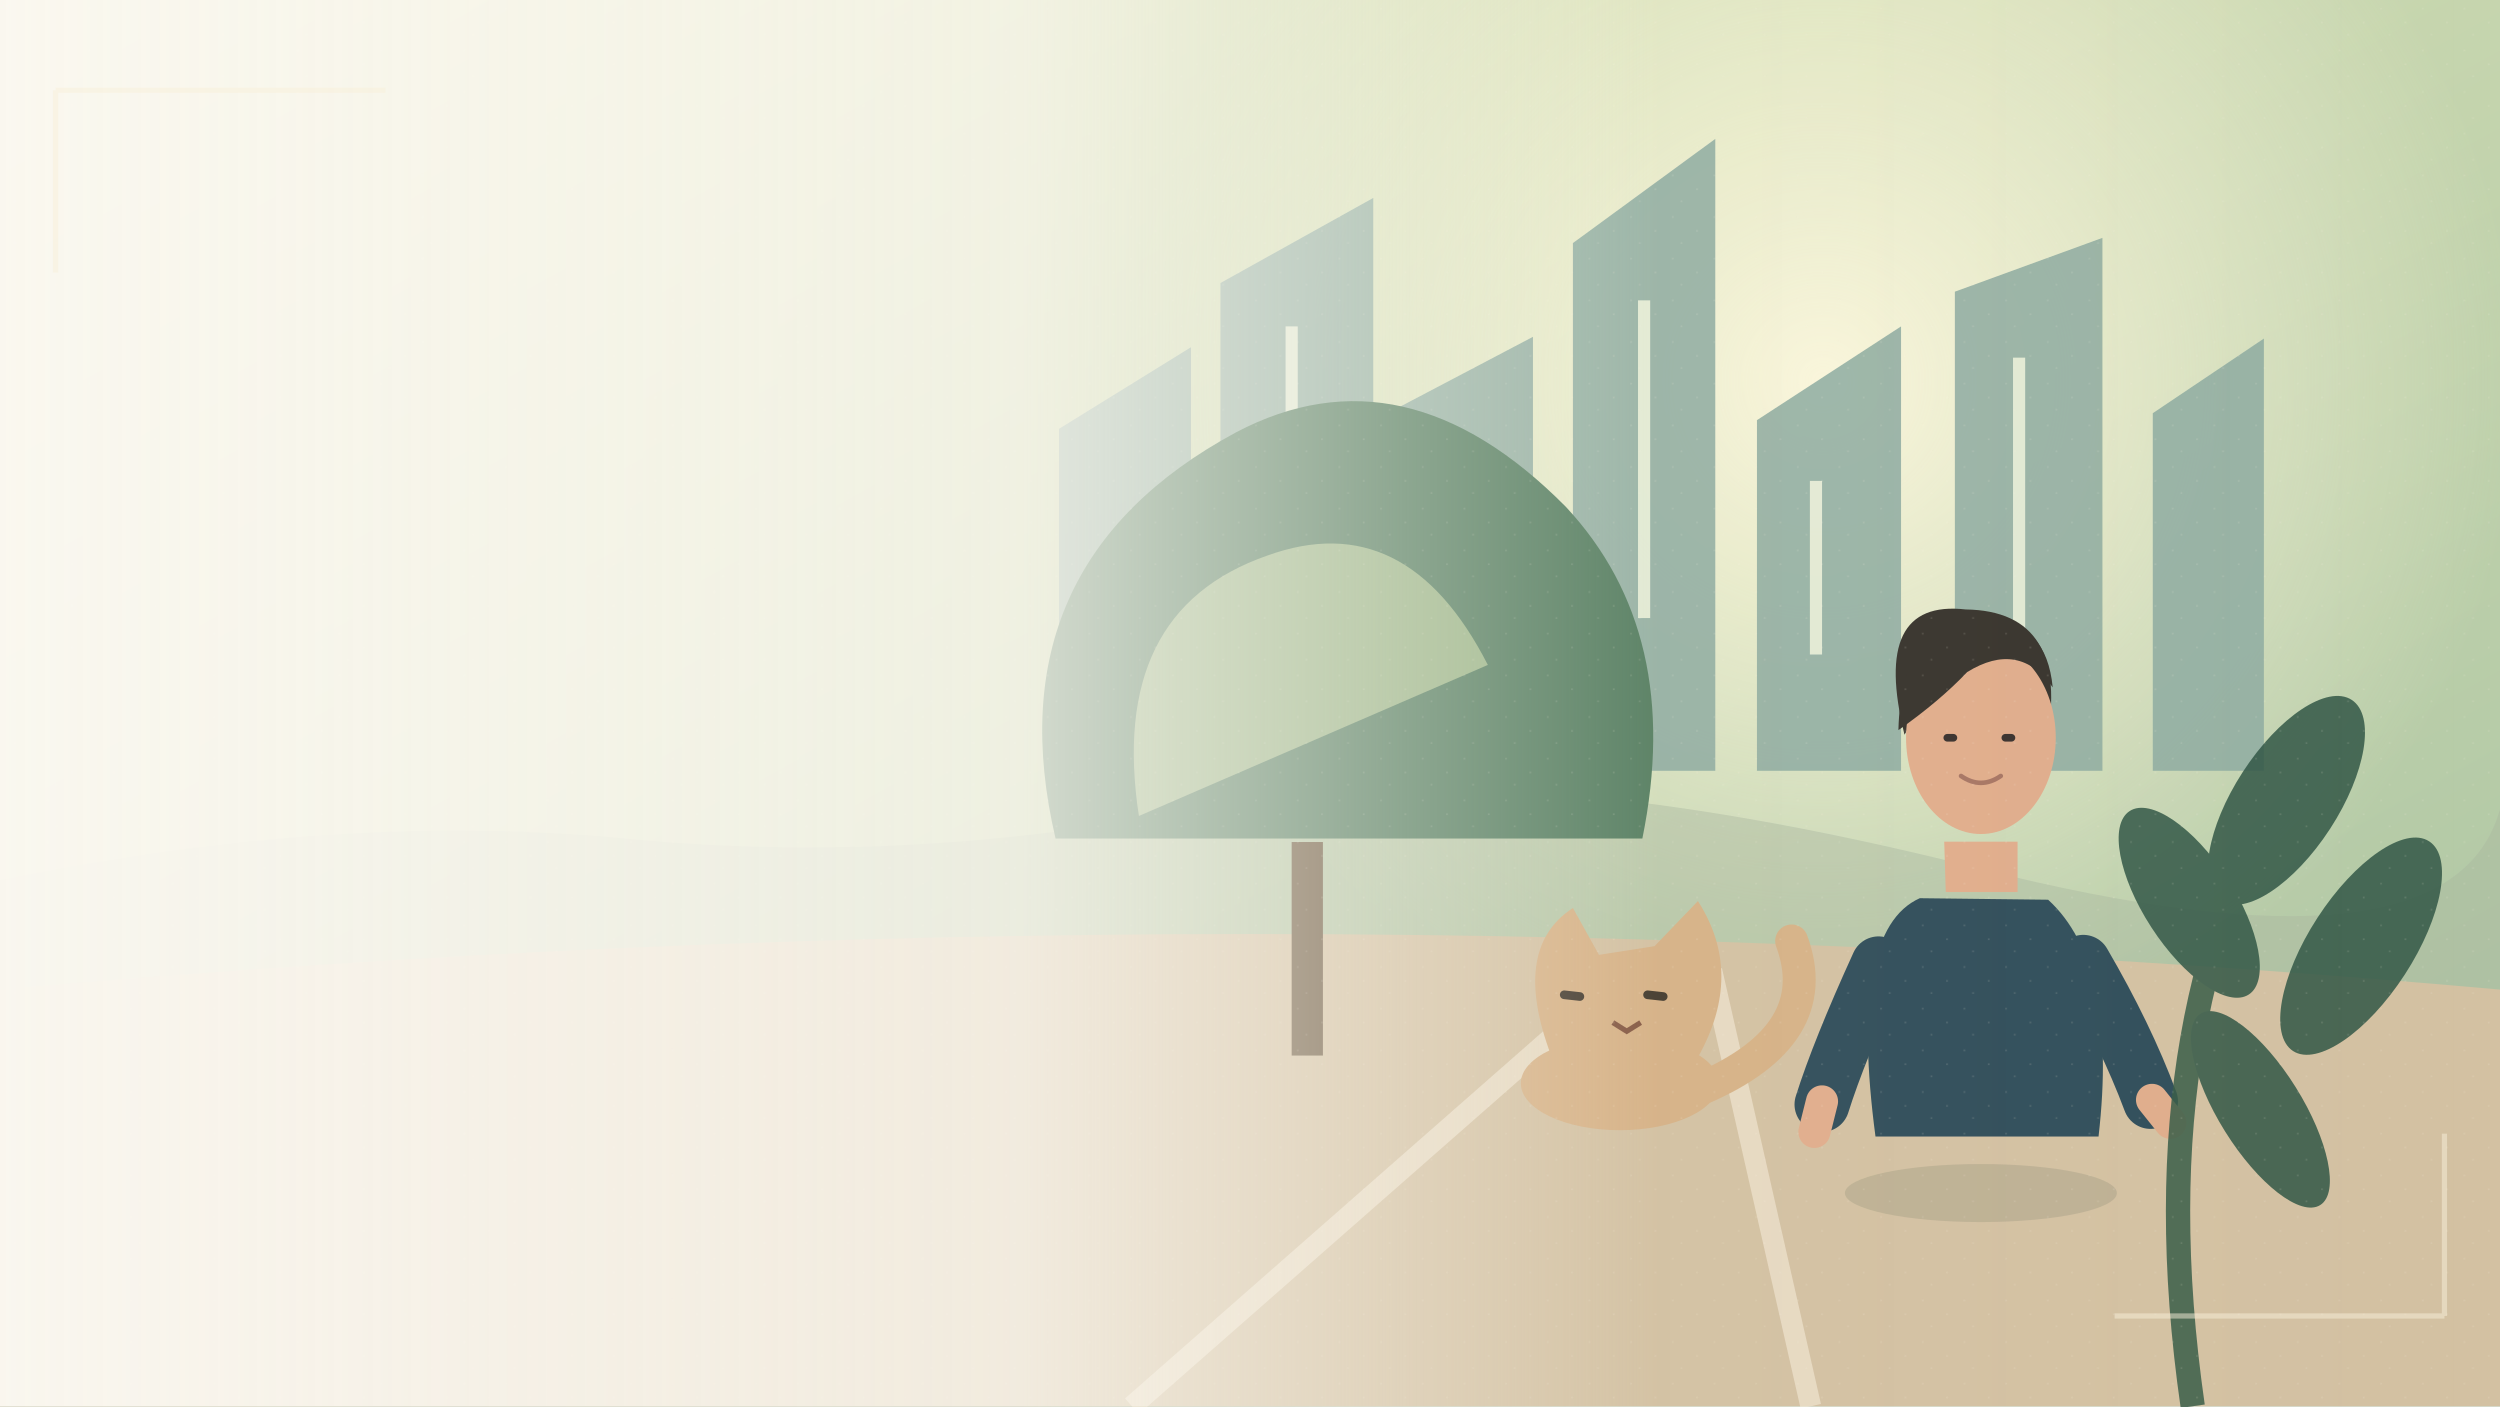
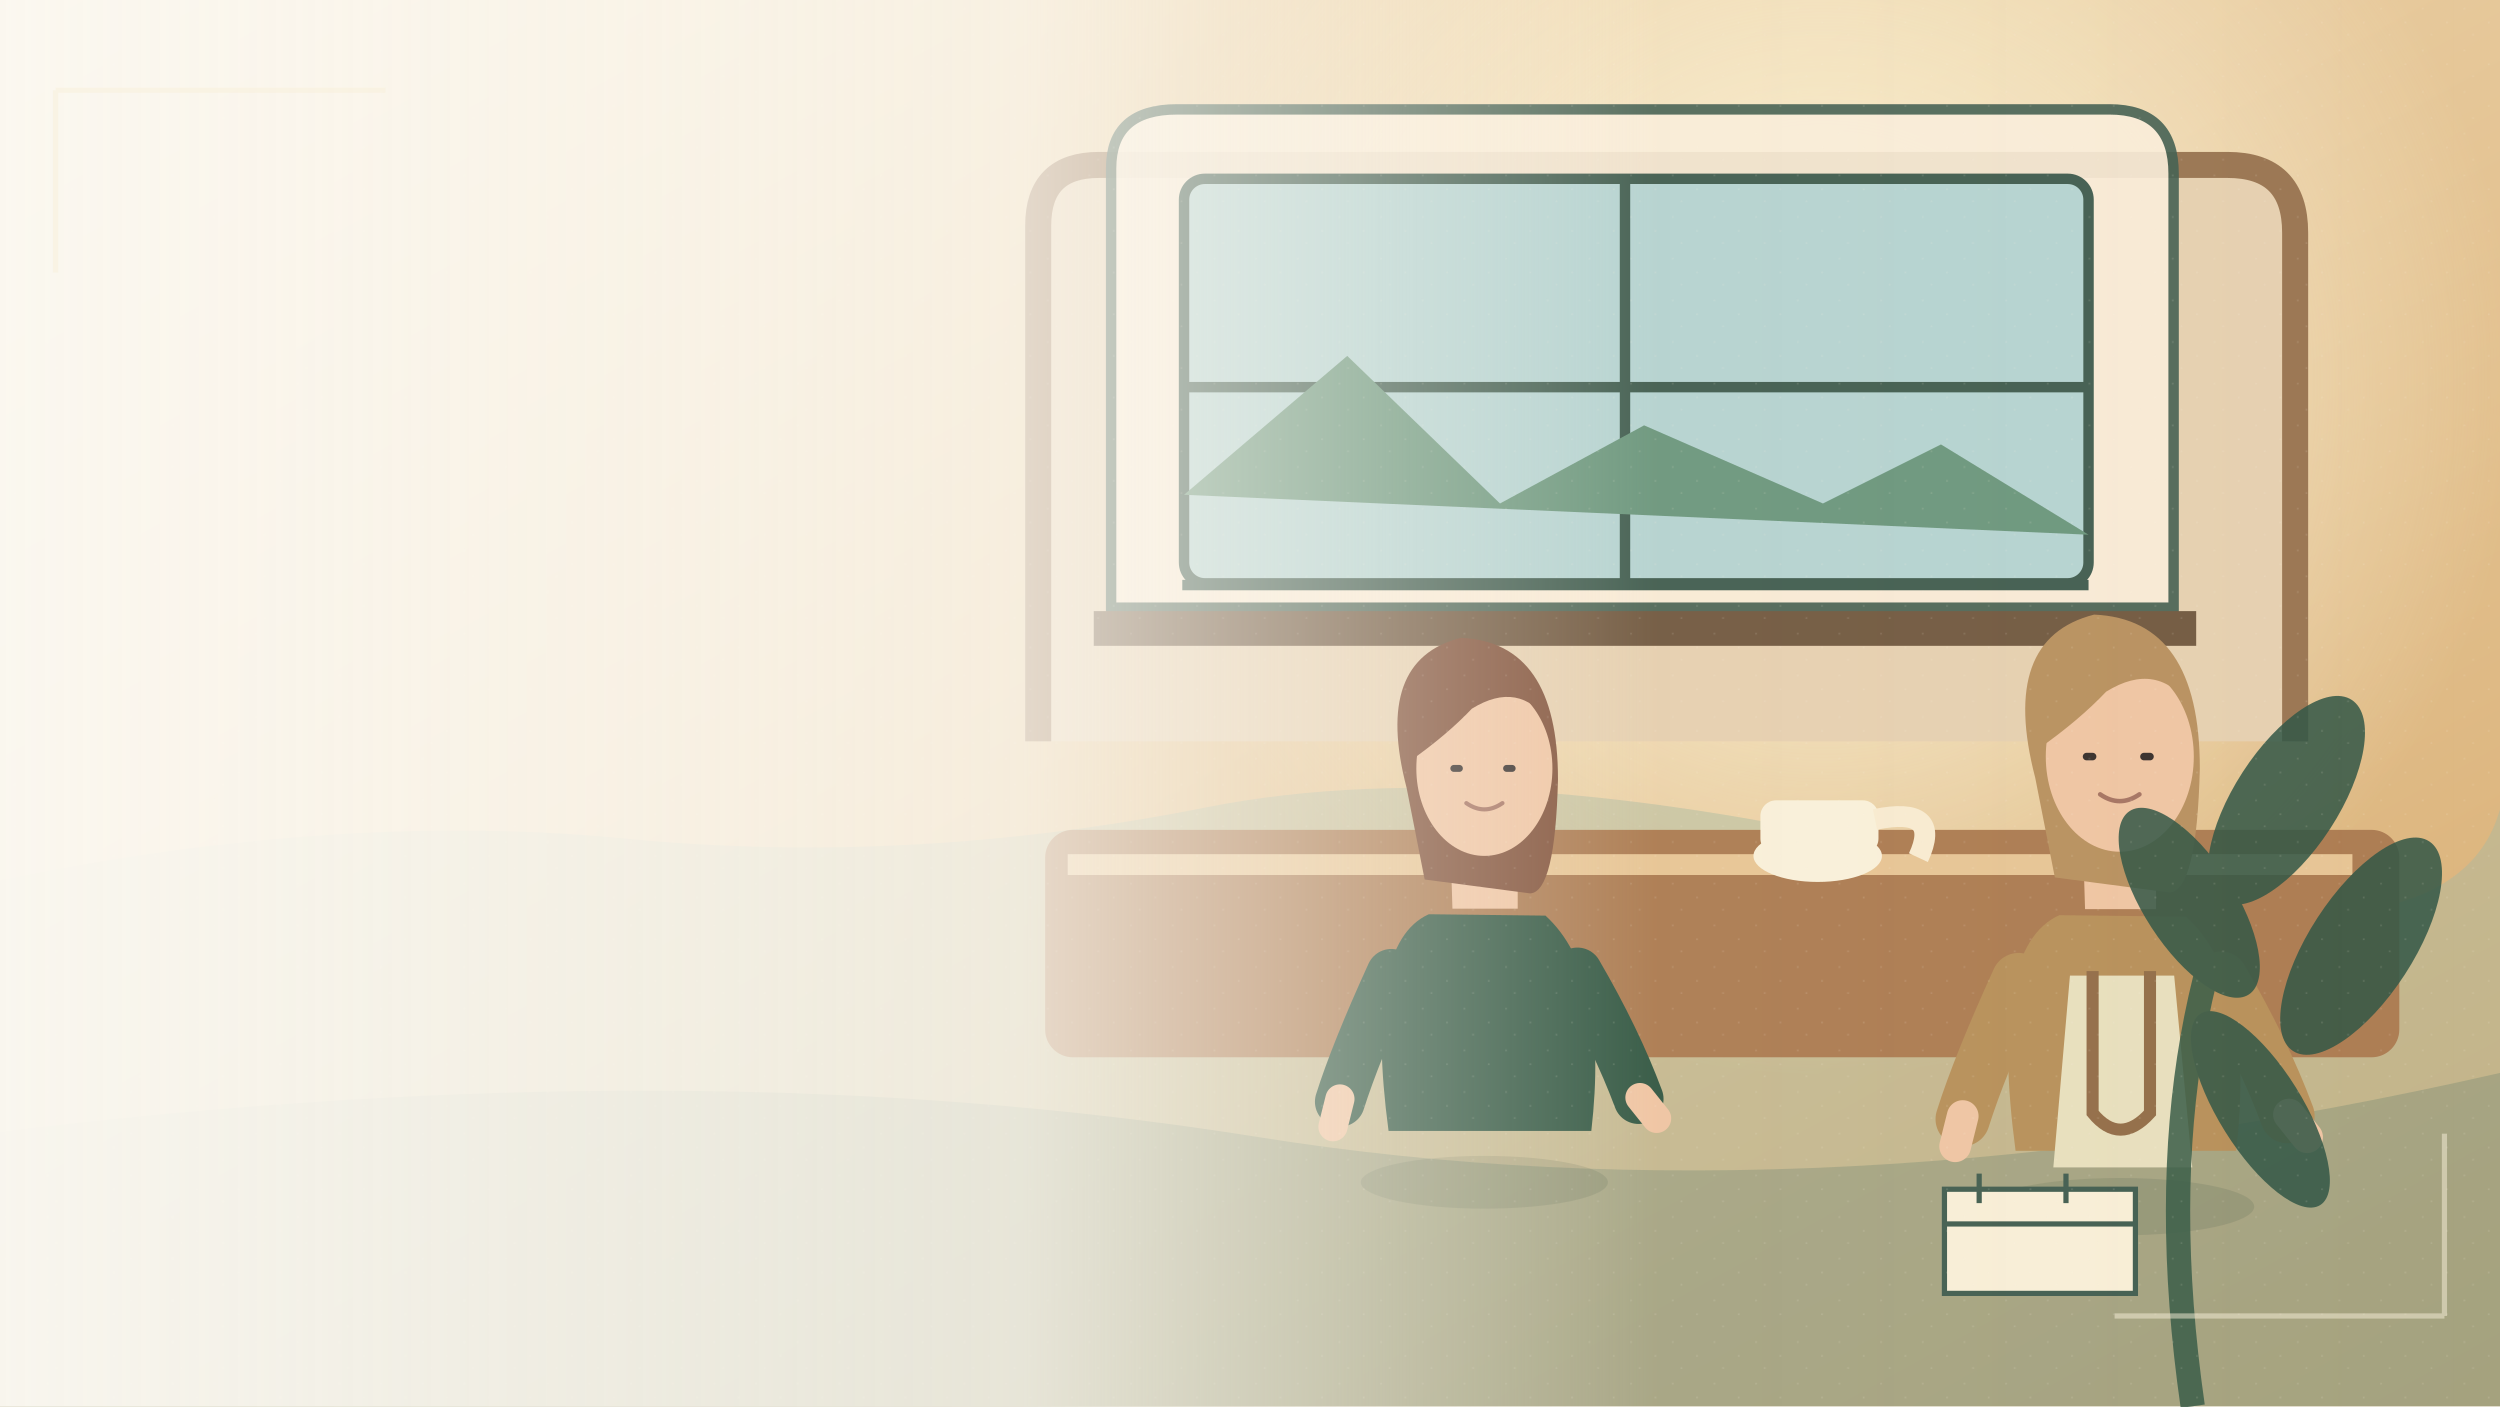
- <svg xmlns="http://www.w3.org/2000/svg" width="1440" height="810" viewBox="0 0 1440 810" role="img" aria-label="Авторская векторная иллюстрация: Выходные и хобби">
+ <svg xmlns="http://www.w3.org/2000/svg" width="1440" height="810" viewBox="0 0 1440 810" role="img" aria-label="Авторская векторная иллюстрация: Выходные и хобби: субботнее утро в кафе">
  <defs>
    <linearGradient id="sky" x1="0" y1="0" x2="1" y2="1">
-       <stop stop-color="#e2e7ba" />
-       <stop offset="1" stop-color="#a9c3a2" />
+       <stop stop-color="#f5e4c3" />
+       <stop offset="1" stop-color="#d7ab6f" />
    </linearGradient>
    <radialGradient id="sun">
      <stop stop-color="#fff9df" stop-opacity=".9" />
      <stop offset="1" stop-color="#fff9df" stop-opacity="0" />
    </radialGradient>
    <linearGradient id="veil">
      <stop stop-color="#fbf8f1" stop-opacity=".97" />
      <stop offset=".41" stop-color="#fbf8f1" stop-opacity=".76" />
      <stop offset=".66" stop-color="#fbf8f1" stop-opacity=".03" />
      <stop offset="1" stop-color="#fbf8f1" stop-opacity="0" />
    </linearGradient>
    <pattern id="grain" width="24" height="24" patternUnits="userSpaceOnUse">
      <path d="M3 5h1M17 13h1M8 20h1" stroke="#faf3e3" stroke-opacity=".25" />
    </pattern>
  </defs>
  <rect width="1440" height="810" fill="url(#sky)" />
  <circle cx="1050" cy="220" r="400" fill="url(#sun)" />
  <path d="M0 507Q196 467 360 483T695 465T1139 500T1440 466V810H0Z" fill="#aab8a0" opacity=".47" />
  <path d="M0 652Q400 603 725 655T1440 618V810H0Z" fill="#607d6a" opacity=".30" />
-   <g opacity=".88">
-     <path d="M610 444V247l76-47v244M703 444V163l88-49v330M805 444V235l78-41v250M906 444V140l82-60v364M1012 444V242l83-54v256M1126 444V168l85-31v307M1240 444V238l64-43v249" fill="#90aca1" />
-     <g stroke="#e1e9d4" stroke-width="7">
-       <path d="M744 188v184M947 173v183M1163 206v184M1046 277v100" />
-     </g>
+   <path d="M598 427V130q0-35 35-35h650q39 0 39 39v293" fill="#e6d0b0" stroke="#9b7754" stroke-width="15" />
+   <g stroke="#456052" stroke-width="6">
+     <path d="M640 350L640 97Q640 63 678 63H1215Q1252 63 1252 100V350Z" fill="#f9edd9" opacity=".9" />
+     <rect x="682" y="103" width="521" height="233" rx="12" fill="#b6d3d0" />
+     <path d="M936 105v231M681 223h521" fill="none" />
+     <path d="M682 285l94-80 88 85 83-45 103 45 68-34 85 52" fill="#6e987e" stroke="none" />
+     <path d="M681 337h522" fill="none" />
  </g>
-   <path d="M0 570Q720 506 1440 570V810H0Z" fill="#d3c1a2" />
-   <path d="M652 810L931 565M1043 810L986 559" stroke="#f3e9d6" stroke-width="12" opacity=".6" />
-   <path d="M608 483q-37-158 104-234q97-51 190 43q68 73 44 191" fill="#5a8164" />
-   <path d="M656 470q-18-118 74-150 80-29 127 63" fill="#9db68a" />
-   <path d="M753 485v123" stroke="#705d43" stroke-width="18" />
-   <g transform="translate(1141 498) scale(0.88)">
+   <path d="M630 362h635" stroke="#745c43" stroke-width="20" />
+   <rect x="602" y="478" width="780" height="131" rx="16" fill="#ad7d53" />
+   <path d="M615 498h740" stroke="#e7c595" stroke-width="12" />
+   <g fill="#f9f0d9">
+     <ellipse cx="1047" cy="493" rx="37" ry="15" />
+     <rect x="1014" y="461" width="68" height="31" rx="9" />
+     <path d="M1080 472q39-8 25 22" fill="none" stroke="#f8ebd0" stroke-width="12" />
+   </g>
+   <g transform="translate(1221 508) scale(0.87)">
    <ellipse cx="0" cy="215" rx="89" ry="19" fill="#243b2d" opacity=".12" />
-     <path d="M-69 178Q-87 43-40 22L44 23Q90 65 77 178Z" fill="#324f5b" />
-     <path d="M-67 65Q-93 122-104 157" stroke="#324f5b" stroke-width="36" stroke-linecap="round" fill="none" />
-     <path d="M67 64Q95 112 111 155" stroke="#324f5b" stroke-width="36" stroke-linecap="round" fill="none" />
-     <path d="M-104 155l-5 20M112 154l12 15" stroke="#e0ad8c" stroke-width="21" stroke-linecap="round" />
-     <path d="M-23 18L-24-15L24-15L24 18" fill="#e0ad8c" />
-     <path d="M-50-85Q-72-174-10-167Q59-166 43-80L34-110L-27-126Z" fill="#39352e" />
-     <ellipse cx="0" cy="-83" rx="49" ry="63" fill="#e0ad8c" />
-     <path d="M-54-88Q-52-165 6-161Q43-158 47-116Q25-147-9-126Q-27-107-54-88" fill="#39352e" />
+     <path d="M-69 178Q-87 43-40 22L44 23Q90 65 77 178Z" fill="#b8915b" />
+     <path d="M-67 65Q-93 122-104 157" stroke="#b8915b" stroke-width="36" stroke-linecap="round" fill="none" />
+     <path d="M67 64Q95 112 111 155" stroke="#b8915b" stroke-width="36" stroke-linecap="round" fill="none" />
+     <path d="M-104 155l-5 20M112 154l12 15" stroke="#efc5a3" stroke-width="21" stroke-linecap="round" />
+     <path d="M-23 18L-24-15L24-15L24 18" fill="#efc5a3" />
+     <path d="M-56-69Q-80-161-17-177Q53-174 53-75Q51 6 33 7L-43-3Z" fill="#b99261" />
+     <ellipse cx="0" cy="-83" rx="49" ry="63" fill="#efc5a3" />
+     <path d="M-54-88Q-52-165 6-161Q43-158 47-116Q25-147-9-126Q-27-107-54-88" fill="#b99261" />
    <path d="M-22-83h4m34 0h4" stroke="#3b332f" stroke-width="5" stroke-linecap="round" />
    <path d="M-13-58Q0-49 13-58" stroke="#a77664" stroke-width="3" fill="none" stroke-linecap="round" />
+     <path d="M-33 62L36 62L48 189L-44 189Z" fill="#e8dfbd" />
+     <path d="M-18 59L-18 153Q0 175 20 153L20 59" fill="none" stroke="#946f4a" stroke-width="8" />
  </g>
-   <g transform="translate(933 579)">
-     <ellipse cx="0" cy="45" rx="57" ry="27" fill="#d6b287" />
-     <path d="M-38 33Q-64-32-27-56L-12-29L20-34L45-60Q72-18 45 30" fill="#d6b287" />
-     <path d="M-32-6l9 1m39-1 9 1" stroke="#473e32" stroke-width="5" stroke-linecap="round" />
-     <path d="M-4 10l8 5 8-5" stroke="#865b45" stroke-width="3" fill="none" />
-     <path d="M47 48Q119 17 99-37" stroke="#d6b287" stroke-width="19" fill="none" stroke-linecap="round" />
+   <g transform="translate(855 509) scale(0.8)">
+     <ellipse cx="0" cy="215" rx="89" ry="19" fill="#243b2d" opacity=".12" />
+     <path d="M-69 178Q-87 43-40 22L44 23Q90 65 77 178Z" fill="#365a45" />
+     <path d="M-67 65Q-93 122-104 157" stroke="#365a45" stroke-width="36" stroke-linecap="round" fill="none" />
+     <path d="M67 64Q95 112 111 155" stroke="#365a45" stroke-width="36" stroke-linecap="round" fill="none" />
+     <path d="M-104 155l-5 20M112 154l12 15" stroke="#efc5a3" stroke-width="21" stroke-linecap="round" />
+     <path d="M-23 18L-24-15L24-15L24 18" fill="#efc5a3" />
+     <path d="M-56-69Q-80-161-17-177Q53-174 53-75Q51 6 33 7L-43-3Z" fill="#84553d" />
+     <ellipse cx="0" cy="-83" rx="49" ry="63" fill="#efc5a3" />
+     <path d="M-54-88Q-52-165 6-161Q43-158 47-116Q25-147-9-126Q-27-107-54-88" fill="#84553d" />
+     <path d="M-22-83h4m34 0h4" stroke="#3b332f" stroke-width="5" stroke-linecap="round" />
+     <path d="M-13-58Q0-49 13-58" stroke="#a77664" stroke-width="3" fill="none" stroke-linecap="round" />
  </g>
  <g fill="#315645" opacity=".85">
    <path d="M1263 810C1240 650 1265 530 1325 434" stroke="#385c47" stroke-width="14" fill="none" />
    <ellipse cx="1317" cy="461" rx="30" ry="69" transform="rotate(33 1317 461)" />
    <ellipse cx="1261" cy="520" rx="26" ry="63" transform="rotate(-33 1261 520)" />
    <ellipse cx="1360" cy="545" rx="30" ry="72" transform="rotate(33 1360 545)" />
    <ellipse cx="1302" cy="639" rx="24" ry="65" transform="rotate(-32 1302 639)" />
  </g>
+   <path d="M1120 685h110v60h-110z" fill="#f8eed6" stroke="#456052" stroke-width="3" />
+   <path d="M1140 676v17m50-17v17M1120 705h110" stroke="#456052" stroke-width="3" />
  <path d="M0 0h1440v810H0z" fill="url(#grain)" opacity=".5" />
  <path d="M0 0h1440v810H0z" fill="url(#veil)" />
  <path d="M32 52h190M32 52v105M1408 758h-190M1408 758v-105" fill="none" stroke="#f8f0da" stroke-opacity=".5" stroke-width="3" />
</svg>
